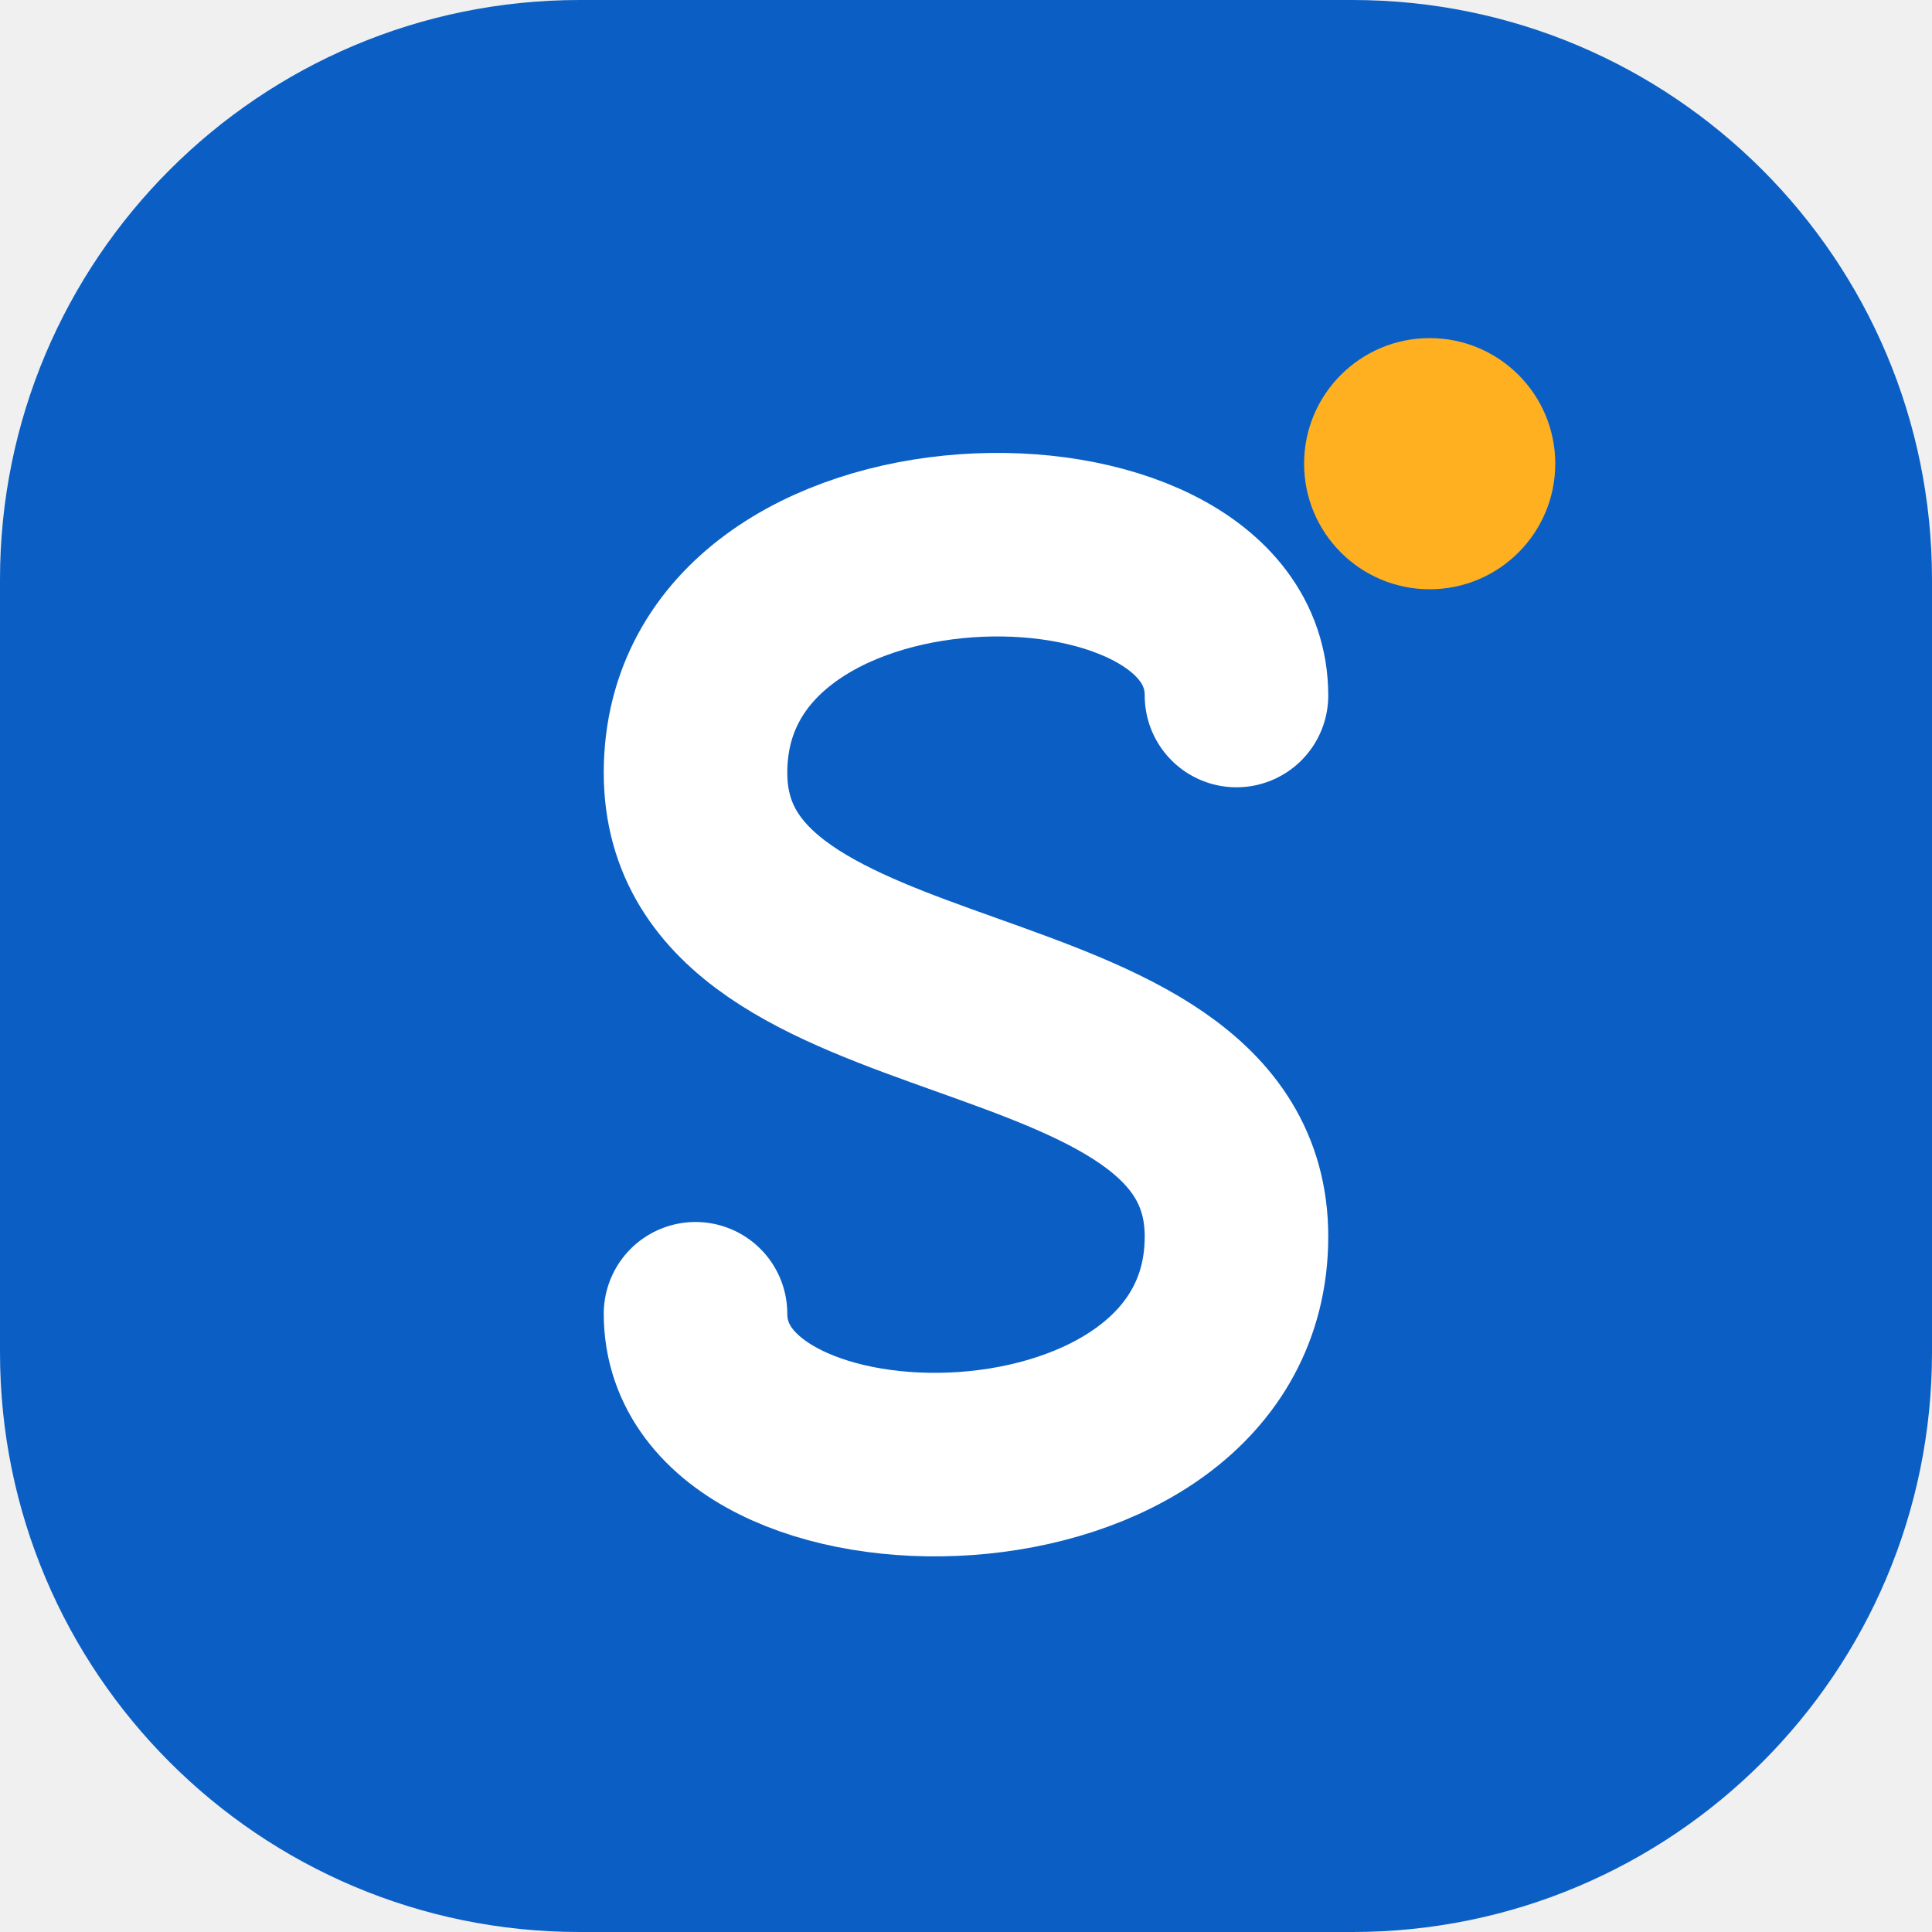
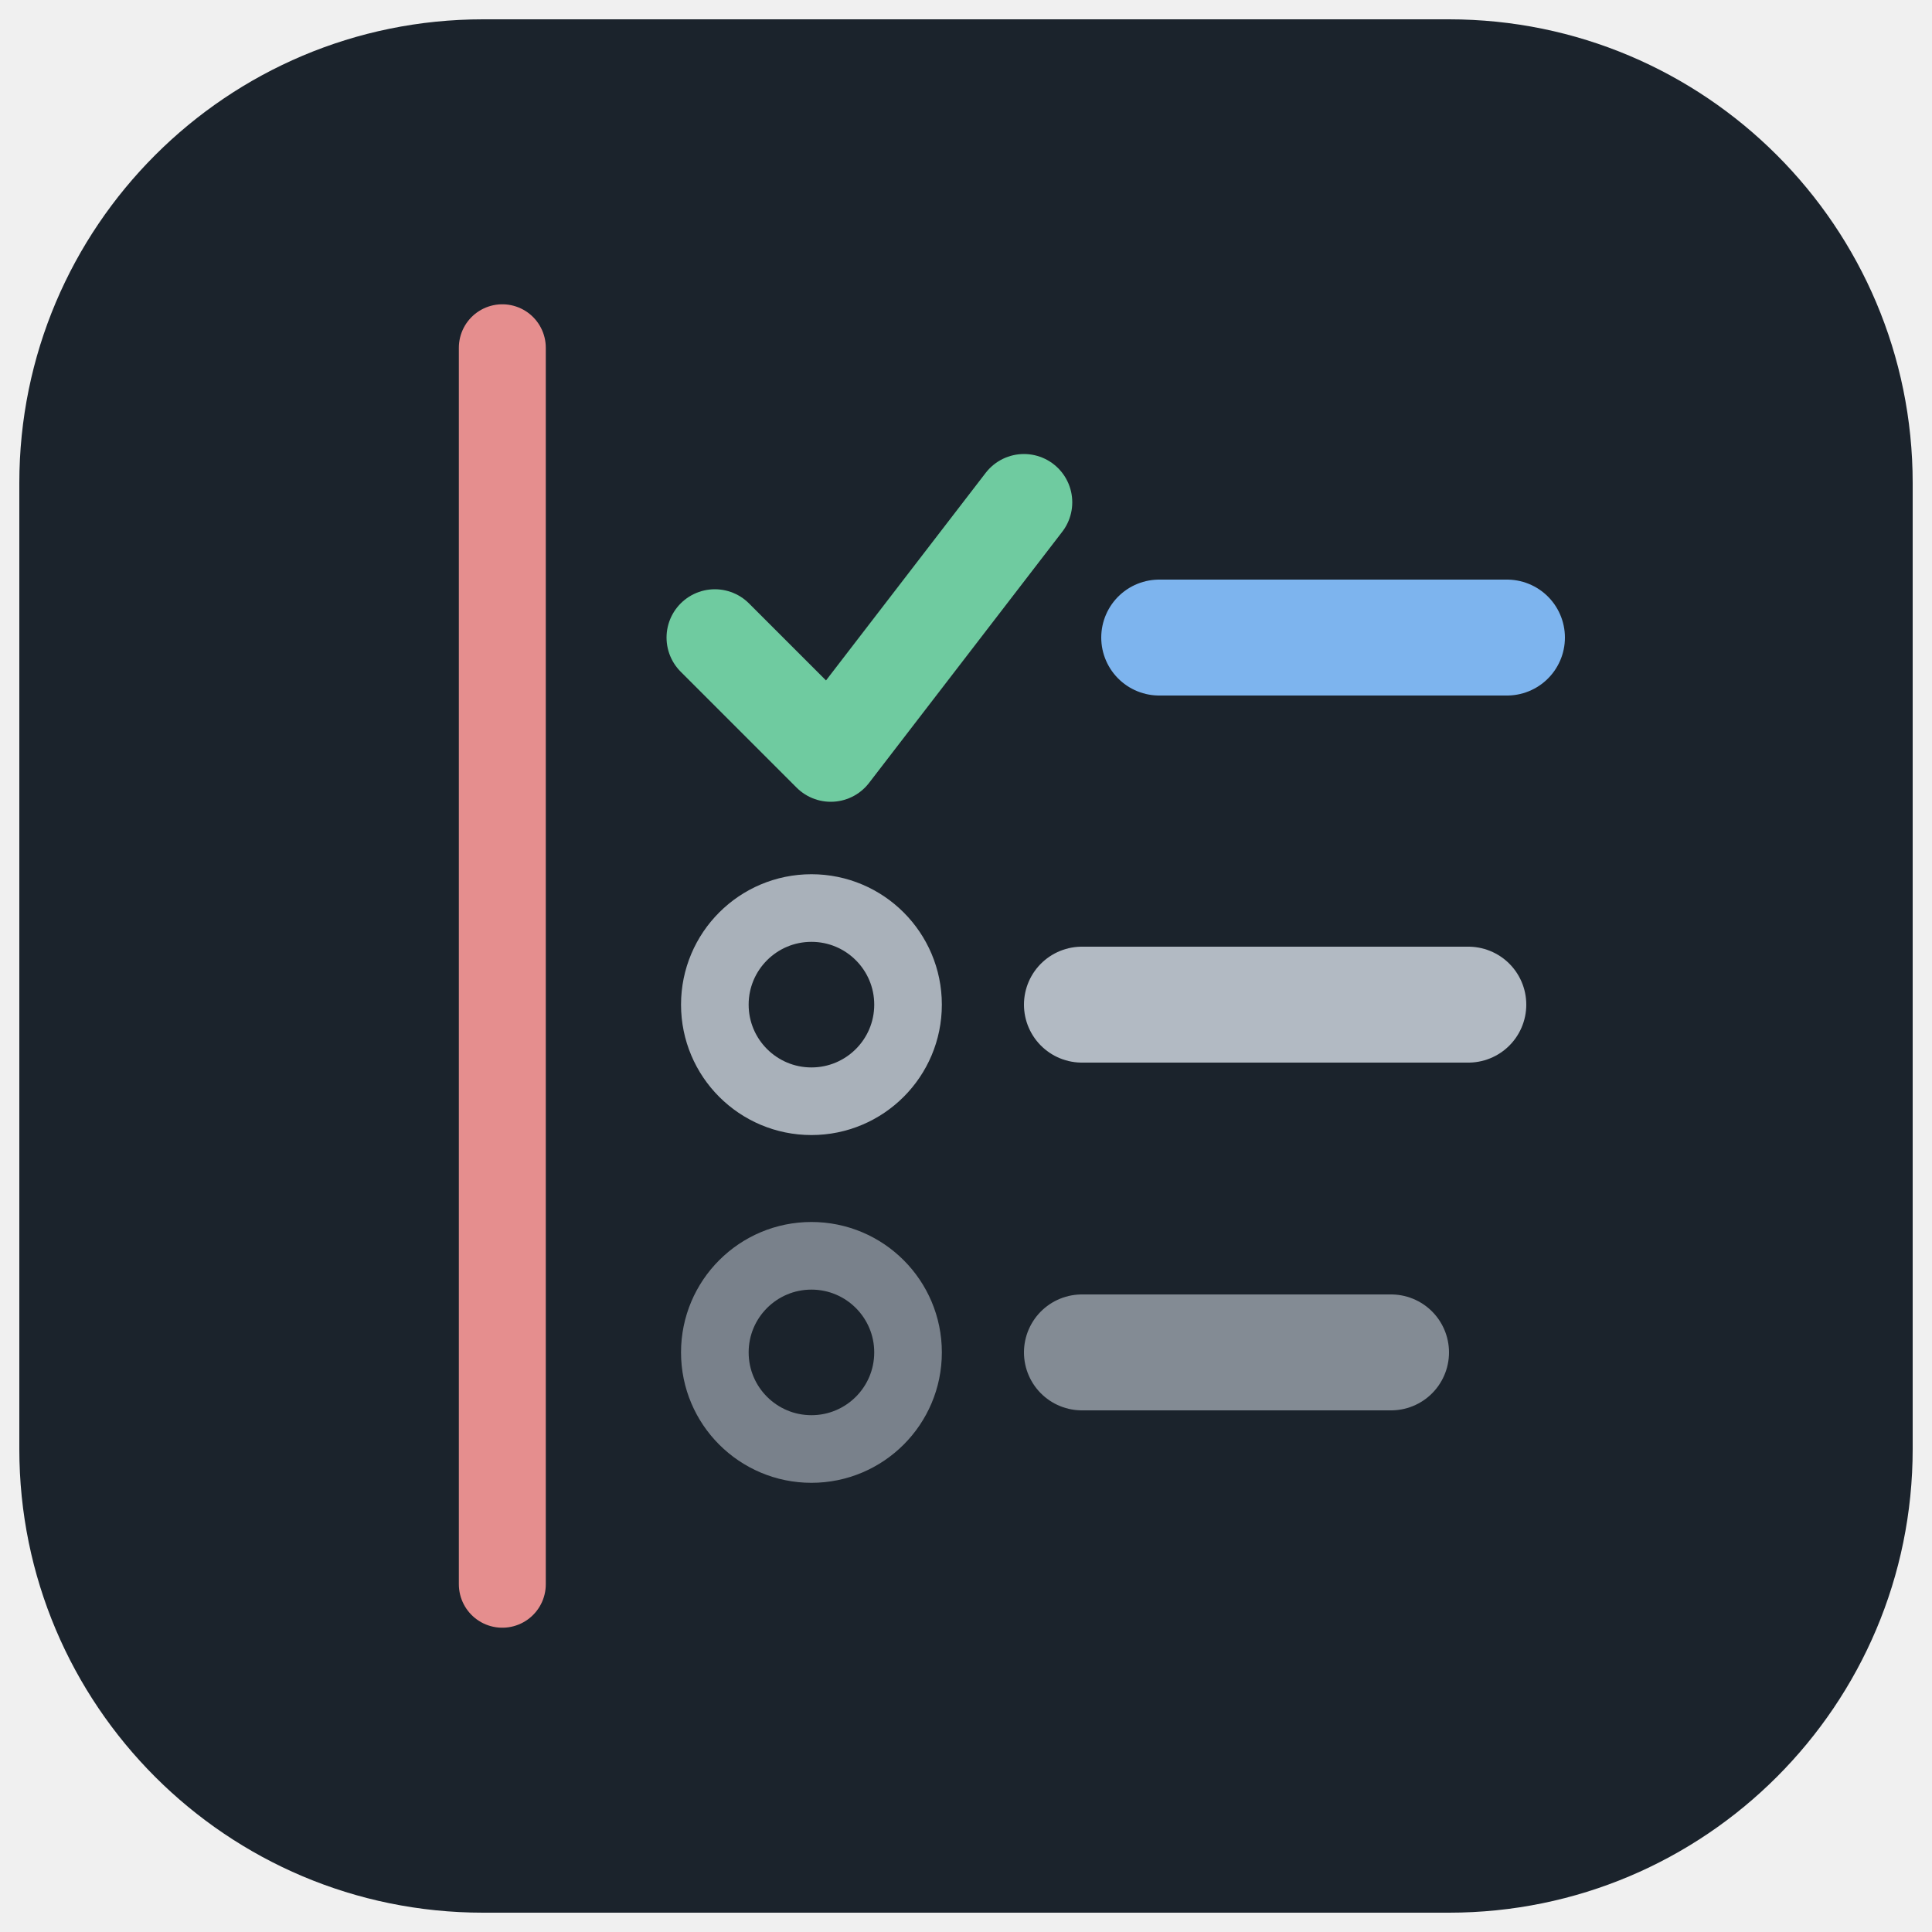
<svg xmlns="http://www.w3.org/2000/svg" viewBox="0 0 100 100">
-   <rect width="100" height="100" rx="30" fill="#0B5FC4" />
-   <path d="M64 36 C64 25 36 25 36 40 C36 54 64 50 64 64 C64 79 36 79 36 68" fill="none" stroke="#FFFFFF" stroke-width="9.5" stroke-linecap="round" />
-   <circle cx="74" cy="24" r="6.5" fill="#FFB020" />
+   <rect x="1" y="1" width="98" height="98" rx="24" fill="#1b232c" />
+   <path d="M26 18V82" stroke="#e58e8e" stroke-width="4.5" stroke-linecap="round" />
+   <path d="M37 33L43 39L53 26" stroke="#6fcba0" stroke-width="5" stroke-linecap="round" stroke-linejoin="round" fill="none" />
+   <path d="M60 33H78" stroke="#7db4ee" stroke-width="6" stroke-linecap="round" />
+   <circle cx="42" cy="52" r="5" stroke="#d8e0e9" stroke-width="3.5" fill="none" opacity=".75" />
+   <path d="M56 52H76" stroke="#d8e0e9" stroke-width="6" stroke-linecap="round" opacity=".8" />
+   <circle cx="42" cy="70" r="5" stroke="#d8e0e9" stroke-width="3.5" fill="none" opacity=".5" />
+   <path d="M56 70H72" stroke="#d8e0e9" stroke-width="6" stroke-linecap="round" opacity=".55" />
</svg>
